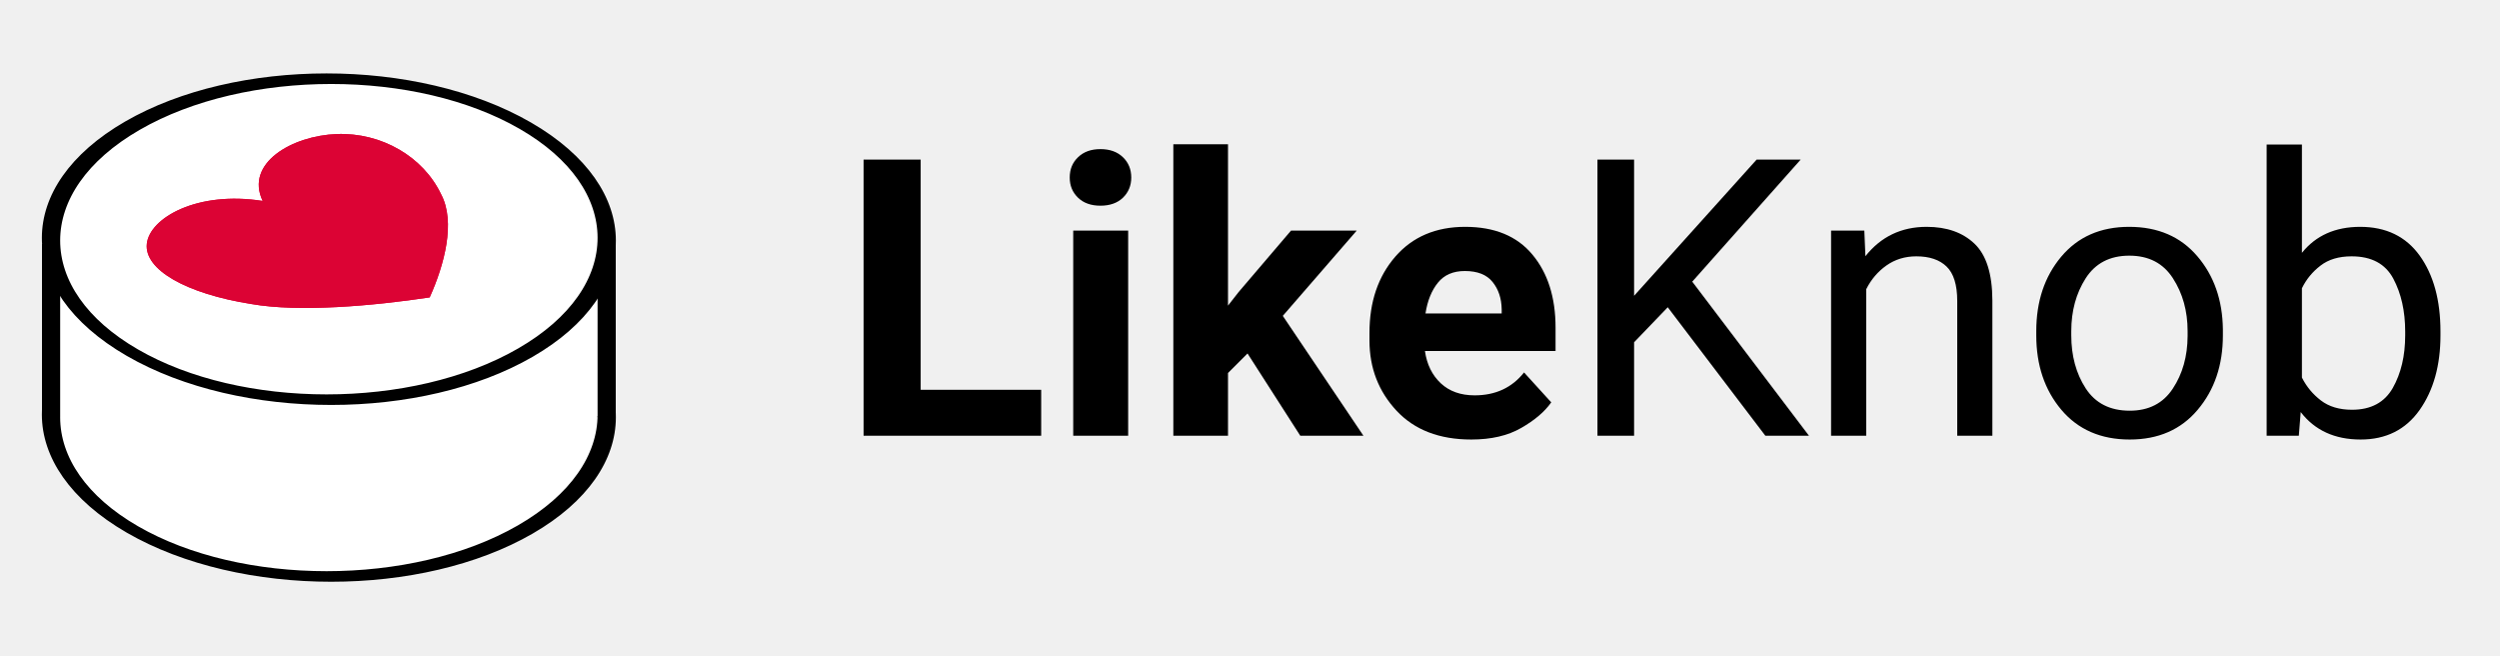
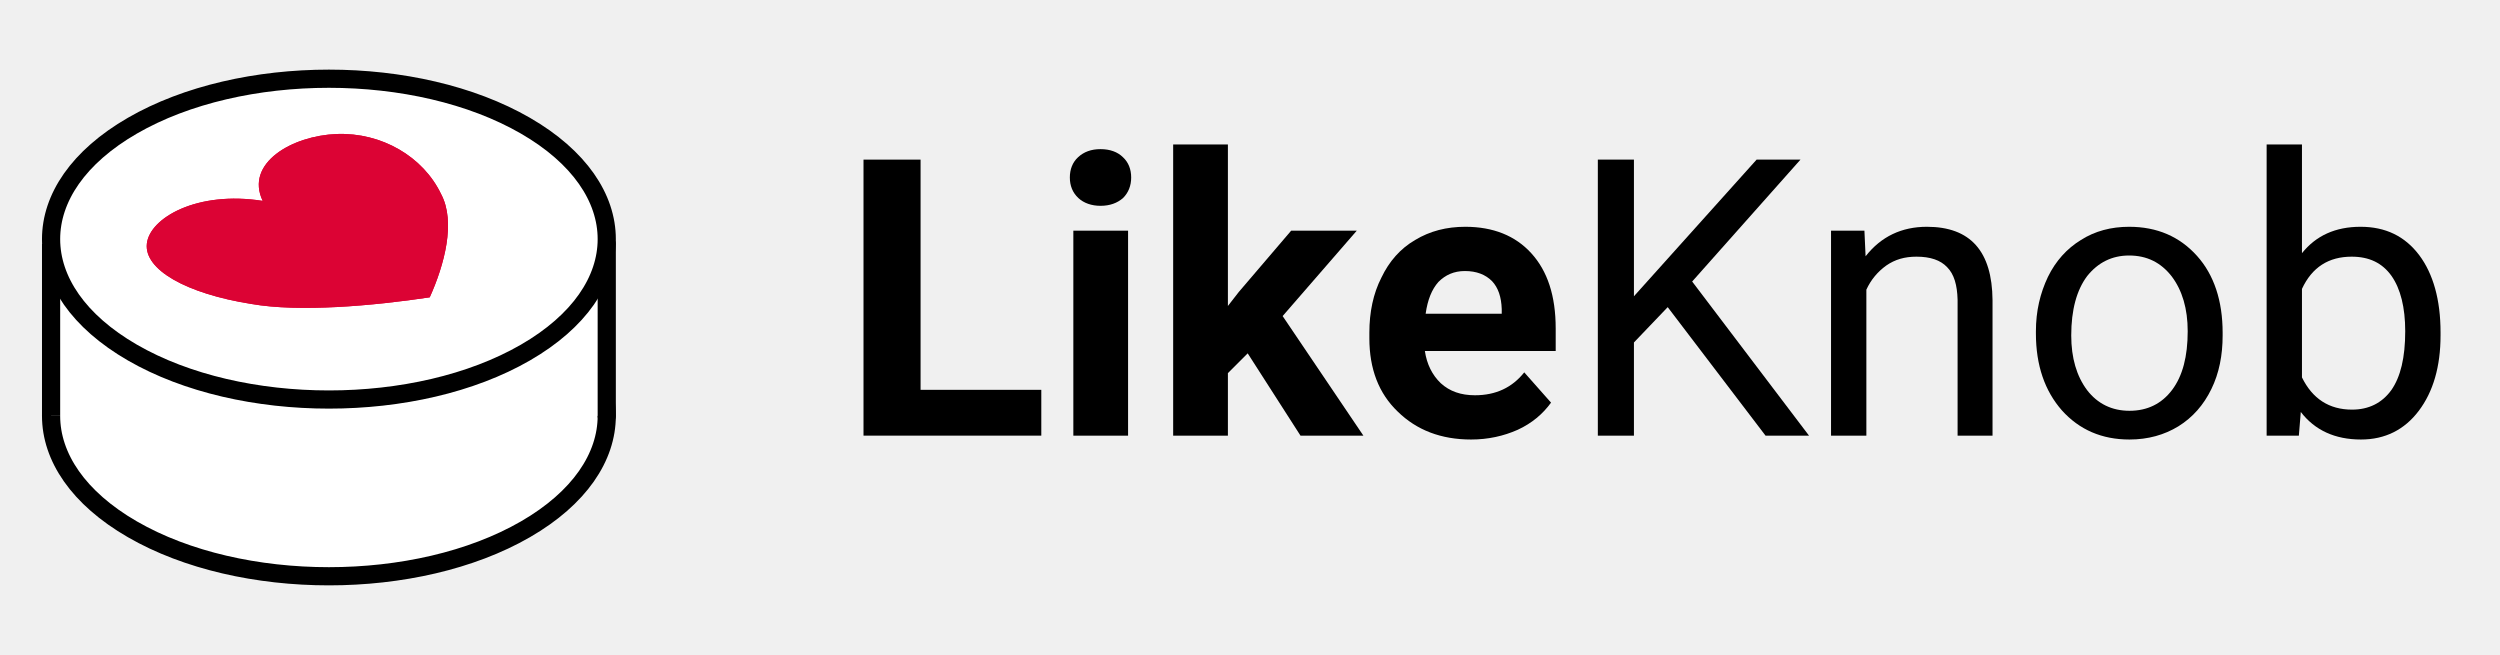
- <svg xmlns="http://www.w3.org/2000/svg" width="100%" height="100%" viewBox="0 0 580 152" version="1.1" xml:space="preserve" style="fill-rule:evenodd;clip-rule:evenodd;stroke-linecap:square;stroke-linejoin:round;stroke-miterlimit:1.5;">
-   <g id="Header" transform="matrix(2,0,0,2,-517.287,-83.9193)">
-     <g transform="matrix(1,0,0,1,-7,1.24177)">
-       <text x="363px" y="91.266px" style="font-family:'Roboto-Bold', 'Roboto';font-weight:700;font-size:45.044px;">Lik<tspan x="422.956px " y="91.266px ">e</tspan>
-       </text>
-       <text x="447.304px" y="91.266px" style="font-family:'Roboto-Regular', 'Roboto';font-size:45.044px;">K<tspan x="475.039px " y="91.266px ">n</tspan>ob</text>
-     </g>
-     <g transform="matrix(0.0506667,0,0,0.0506667,296.808,79.9596)">
-       <g transform="matrix(1,0,0,1,-750,-750)">
-         <g transform="matrix(1.41421,0,0,1.41421,-310.66,-108.278)">
-           <g transform="matrix(1,0,0,1,-47.1753,-26.4554)">
-             <g transform="matrix(0.882467,-0.509493,1.1422,0.659449,-527.244,768.334)">
-               <ellipse cx="742.437" cy="585.925" rx="360.578" ry="278.584" style="fill:white;stroke:black;stroke-width:20.52px;" />
-             </g>
-             <g transform="matrix(1.0725,0,0,0.430462,-17.3849,290.25)">
-               <rect x="340" y="483" width="839" height="646.497" style="fill:white;" />
-             </g>
-             <g transform="matrix(1,0,0,1,47.1753,26.4554)">
-               <path d="M300.088,471.708L300.088,750" style="fill:none;stroke:black;stroke-width:29.46px;stroke-linecap:butt;" />
-             </g>
-             <g transform="matrix(1,0,0,1,946.999,26.4554)">
-               <path d="M300.088,471.708L300.088,750" style="fill:none;stroke:black;stroke-width:29.46px;stroke-linecap:round;" />
-             </g>
-           </g>
-           <g transform="matrix(0.882467,-0.509493,1.1422,0.659449,-574.42,455.666)">
-             <ellipse cx="742.437" cy="585.925" rx="360.578" ry="278.584" style="fill:white;stroke:black;stroke-width:20.52px;stroke-linecap:round;" />
-           </g>
-           <g transform="matrix(-0.194856,0.1125,0.194856,0.1125,750,463.788)">
-             <g transform="matrix(1,0,0,1,-1000,-1000)">
-               <g transform="matrix(1.06884,0,0,1.22021,-3.35556,-318.822)">
-                 <path d="M938.734,629.799C1123.35,345.388 1492.58,345.388 1677.2,487.594C1861.82,629.799 1861.82,914.21 1677.2,1198.62C1547.96,1411.93 1215.66,1625.24 938.734,1767.44C661.81,1625.24 329.504,1411.93 200.272,1198.62C15.657,914.21 15.657,629.799 200.272,487.594C384.888,345.388 754.119,345.388 938.734,629.799Z" style="fill:rgb(220,3,52);" />
-                 <path d="M938.734,629.799C1123.35,345.388 1492.58,345.388 1677.2,487.594C1861.82,629.799 1861.82,914.21 1677.2,1198.62C1547.96,1411.93 1215.66,1625.24 938.734,1767.44C661.81,1625.24 329.504,1411.93 200.272,1198.62C15.657,914.21 15.657,629.799 200.272,487.594C384.888,345.388 754.119,345.388 938.734,629.799ZM871.625,1614.65C745.626,1545.82 613.591,1463.64 503.356,1374.72C430.891,1316.27 367.769,1255.61 330.36,1193.86L326.688,1188.01C175.273,954.745 178.813,723.038 330.228,606.406C405.031,548.787 515.281,517.478 627.484,531.882C696.053,540.685 766.605,569.988 812.318,640.411C844.613,690.164 900.258,733.637 956.837,753.318C1013.42,772.999 1061.61,765.646 1082.01,734.222C1176.76,588.257 1324.38,525.769 1464.61,528.688C1523.22,529.908 1576.03,536.746 1615.63,567.252C1633.44,580.972 1639.7,599.354 1646.83,620.07C1657.7,651.691 1662.22,685.928 1662.22,722.575C1662.22,836.052 1618.11,964.51 1532.97,1095.71C1416.47,1288 1127.02,1478.62 871.625,1614.65Z" style="fill:rgb(220,3,52);" />
-               </g>
-             </g>
-           </g>
-         </g>
-       </g>
-     </g>
+ <svg xmlns="http://www.w3.org/2000/svg" clip-rule="evenodd" fill-rule="evenodd" stroke-linecap="square" stroke-linejoin="round" stroke-miterlimit="1.5" viewBox="0 0 1813 475">
+   <g fill-rule="nonzero">
+     <path d="m.21-.118h.311v.118h-.458v-.711h.147z" transform="matrix(281.5269 0 0 281.5269 608.48 315.923)" />
+     <path d="m.203 0h-.141v-.528h.141zm-.15-.665c0-.021.007-.039.021-.052.015-.014.034-.021.058-.021s.044.007.058.021c.014.013.021.031.021.052s-.007.039-.021.053c-.015.013-.034.02-.058.02-.023 0-.043-.007-.057-.02-.015-.014-.022-.032-.022-.053z" transform="matrix(281.5269 0 0 281.5269 760.93 315.923)" />
+     <path d="m.246-.212-.051.051v.161h-.141v-.75h.141v.416l.028-.036.135-.158h.169l-.191.22.208.308h-.162z" transform="matrix(281.5269 0 0 281.5269 835.5738 315.923)" />
+     <path d="m.297.01c-.077 0-.14-.024-.189-.072-.049-.047-.073-.11-.073-.189v-.014c0-.053.01-.101.031-.142.02-.042.049-.075.087-.097.038-.023.081-.034.129-.034.072 0 .129.023.17.068.042.046.063.11.063.194v.058h-.337c.005.034.019.062.041.083.023.021.052.031.088.031.054 0 .096-.02.127-.059l.069.078c-.021.029-.049.053-.086.07-.036.016-.076.025-.12.025zm-.016-.434c-.028 0-.05.01-.068.028-.017.019-.028.046-.033.082h.196v-.012c-.001-.031-.009-.055-.025-.072-.017-.017-.04-.026-.07-.026z" transform="matrix(281.5269 0 0 281.5269 983.205 315.923)" />
+     <path d="m.263-.331-.087.091v.24h-.093v-.711h.093v.352l.316-.352h.113l-.279.314.301.397h-.112z" transform="matrix(281.5269 0 0 281.5269 1135.38 315.923)" />
+     <path d="m.154-.528.003.066c.04-.051.093-.076.158-.076.112 0 .168.063.169.189v.349h-.09v-.35c-.001-.038-.009-.066-.027-.084-.017-.018-.043-.027-.079-.027-.03 0-.055.007-.078.023-.022.016-.039.036-.051.062v.376h-.091v-.528z" transform="matrix(281.5269 0 0 281.5269 1308.724 315.923)" />
+     <path d="m.044-.269c0-.052.011-.098.031-.14.02-.041.049-.073.085-.095.036-.023.078-.034.124-.034.072 0 .13.025.175.075.044.049.066.116.066.198v.007c0 .051-.009.097-.029.138s-.048.073-.085.096c-.036.022-.078.034-.126.034-.071 0-.129-.025-.174-.075-.044-.05-.067-.116-.067-.198zm.091.011c0 .058.014.105.041.141.027.035.064.053.109.053.046 0 .083-.018.11-.054s.04-.086.04-.151c0-.058-.014-.105-.041-.141-.028-.036-.064-.054-.11-.054-.044 0-.08.018-.108.053-.027.036-.041.087-.041.153z" transform="matrix(281.5269 0 0 281.5269 1464.055 315.923)" />
+     <path d="m.516-.258c0 .08-.019.145-.056.194-.037.049-.087.074-.149.074-.067 0-.119-.024-.155-.071l-.005.061h-.083v-.75h.091v.28c.036-.045.086-.068.151-.068.064 0 .114.024.151.073.036.048.055.115.055.199zm-.091-.011c0-.061-.012-.109-.035-.142-.024-.034-.058-.05-.103-.05-.059 0-.102.027-.128.083v.228c.027.055.07.083.129.083.043 0 .077-.017.101-.05.024-.034.036-.084.036-.152z" transform="matrix(281.5269 0 0 281.5269 1624.618 315.923)" />
  </g>
+   <path d="m96.03 219.315c78.648-45.407 206.352-45.407 285 0 78.648 45.408 78.648 119.138 0 164.545-78.648 45.408-206.352 45.408-285 0-78.648-45.407-78.648-119.137 0-164.545z" fill="#fff" stroke="#000" stroke-width="13.19" />
+   <path d="m37.044 176.959h402.972v124.629h-402.972z" fill="#fff" />
+   <path d="m37.044 176.959v124.629" fill="none" stroke="#000" stroke-linecap="butt" stroke-width="13.19" />
+   <path d="m440.016 176.959v124.629" fill="none" stroke="#000" stroke-linecap="round" stroke-width="13.19" />
+   <path d="m96.03 91.14c78.648-45.408 206.352-45.408 285 0 78.648 45.407 78.648 119.137 0 164.545-78.648 45.407-206.352 45.407-285 0-78.648-45.408-78.648-119.138 0-164.545z" fill="#fff" stroke="#000" stroke-linecap="round" stroke-width="13.19" />
+   <path d="m190.506 145.685c-47.503-7.543-81.941 12.34-84.018 31.024-2.078 18.684 28.206 36.168 75.71 43.711 34.766 6.154 88.473 1.373 129.444-4.797 10.686-23.654 18.968-54.662 8.308-74.734-13.065-27.426-43.349-44.911-75.71-43.711-32.361 1.199-66.799 21.082-53.734 48.507z" fill="#dc0334" />
+   <path d="m190.506 145.685c-47.503-7.543-81.941 12.34-84.018 31.024-2.078 18.684 28.206 36.168 75.71 43.711 34.766 6.154 88.473 1.373 129.444-4.797 10.686-23.654 18.968-54.662 8.308-74.734-13.065-27.426-43.349-44.911-75.71-43.711-32.361 1.199-66.799 21.082-53.734 48.507zm-2.244 14.135c5.248.834 10.526-1.31 13.708-5.566 3.181-4.257 3.742-9.926 1.457-14.724-3.235-6.79.225-12.391 5.683-16.625 8.932-6.927 22.548-10.939 35.66-11.425 26.542-.984 51.544 13.07 62.259 35.564.09.188.183.373.281.557 3.086 5.811 3.657 12.939 3.123 20.434-.814 11.403-4.378 23.566-8.799 34.582-38.308 5.389-85.602 9.258-116.942 3.71-.083-.014-.166-.028-.25-.042-21.661-3.439-39.453-8.961-51.536-15.937-3.902-2.253-7.127-4.601-9.48-7.13-1.541-1.658-2.914-3.125-2.714-4.927 0 0 0 0 0-.001.446-4.007 4.643-7.271 9.979-10.502 12.768-7.731 33.191-11.839 57.571-7.968z" fill="#dc0334" />
</svg>
